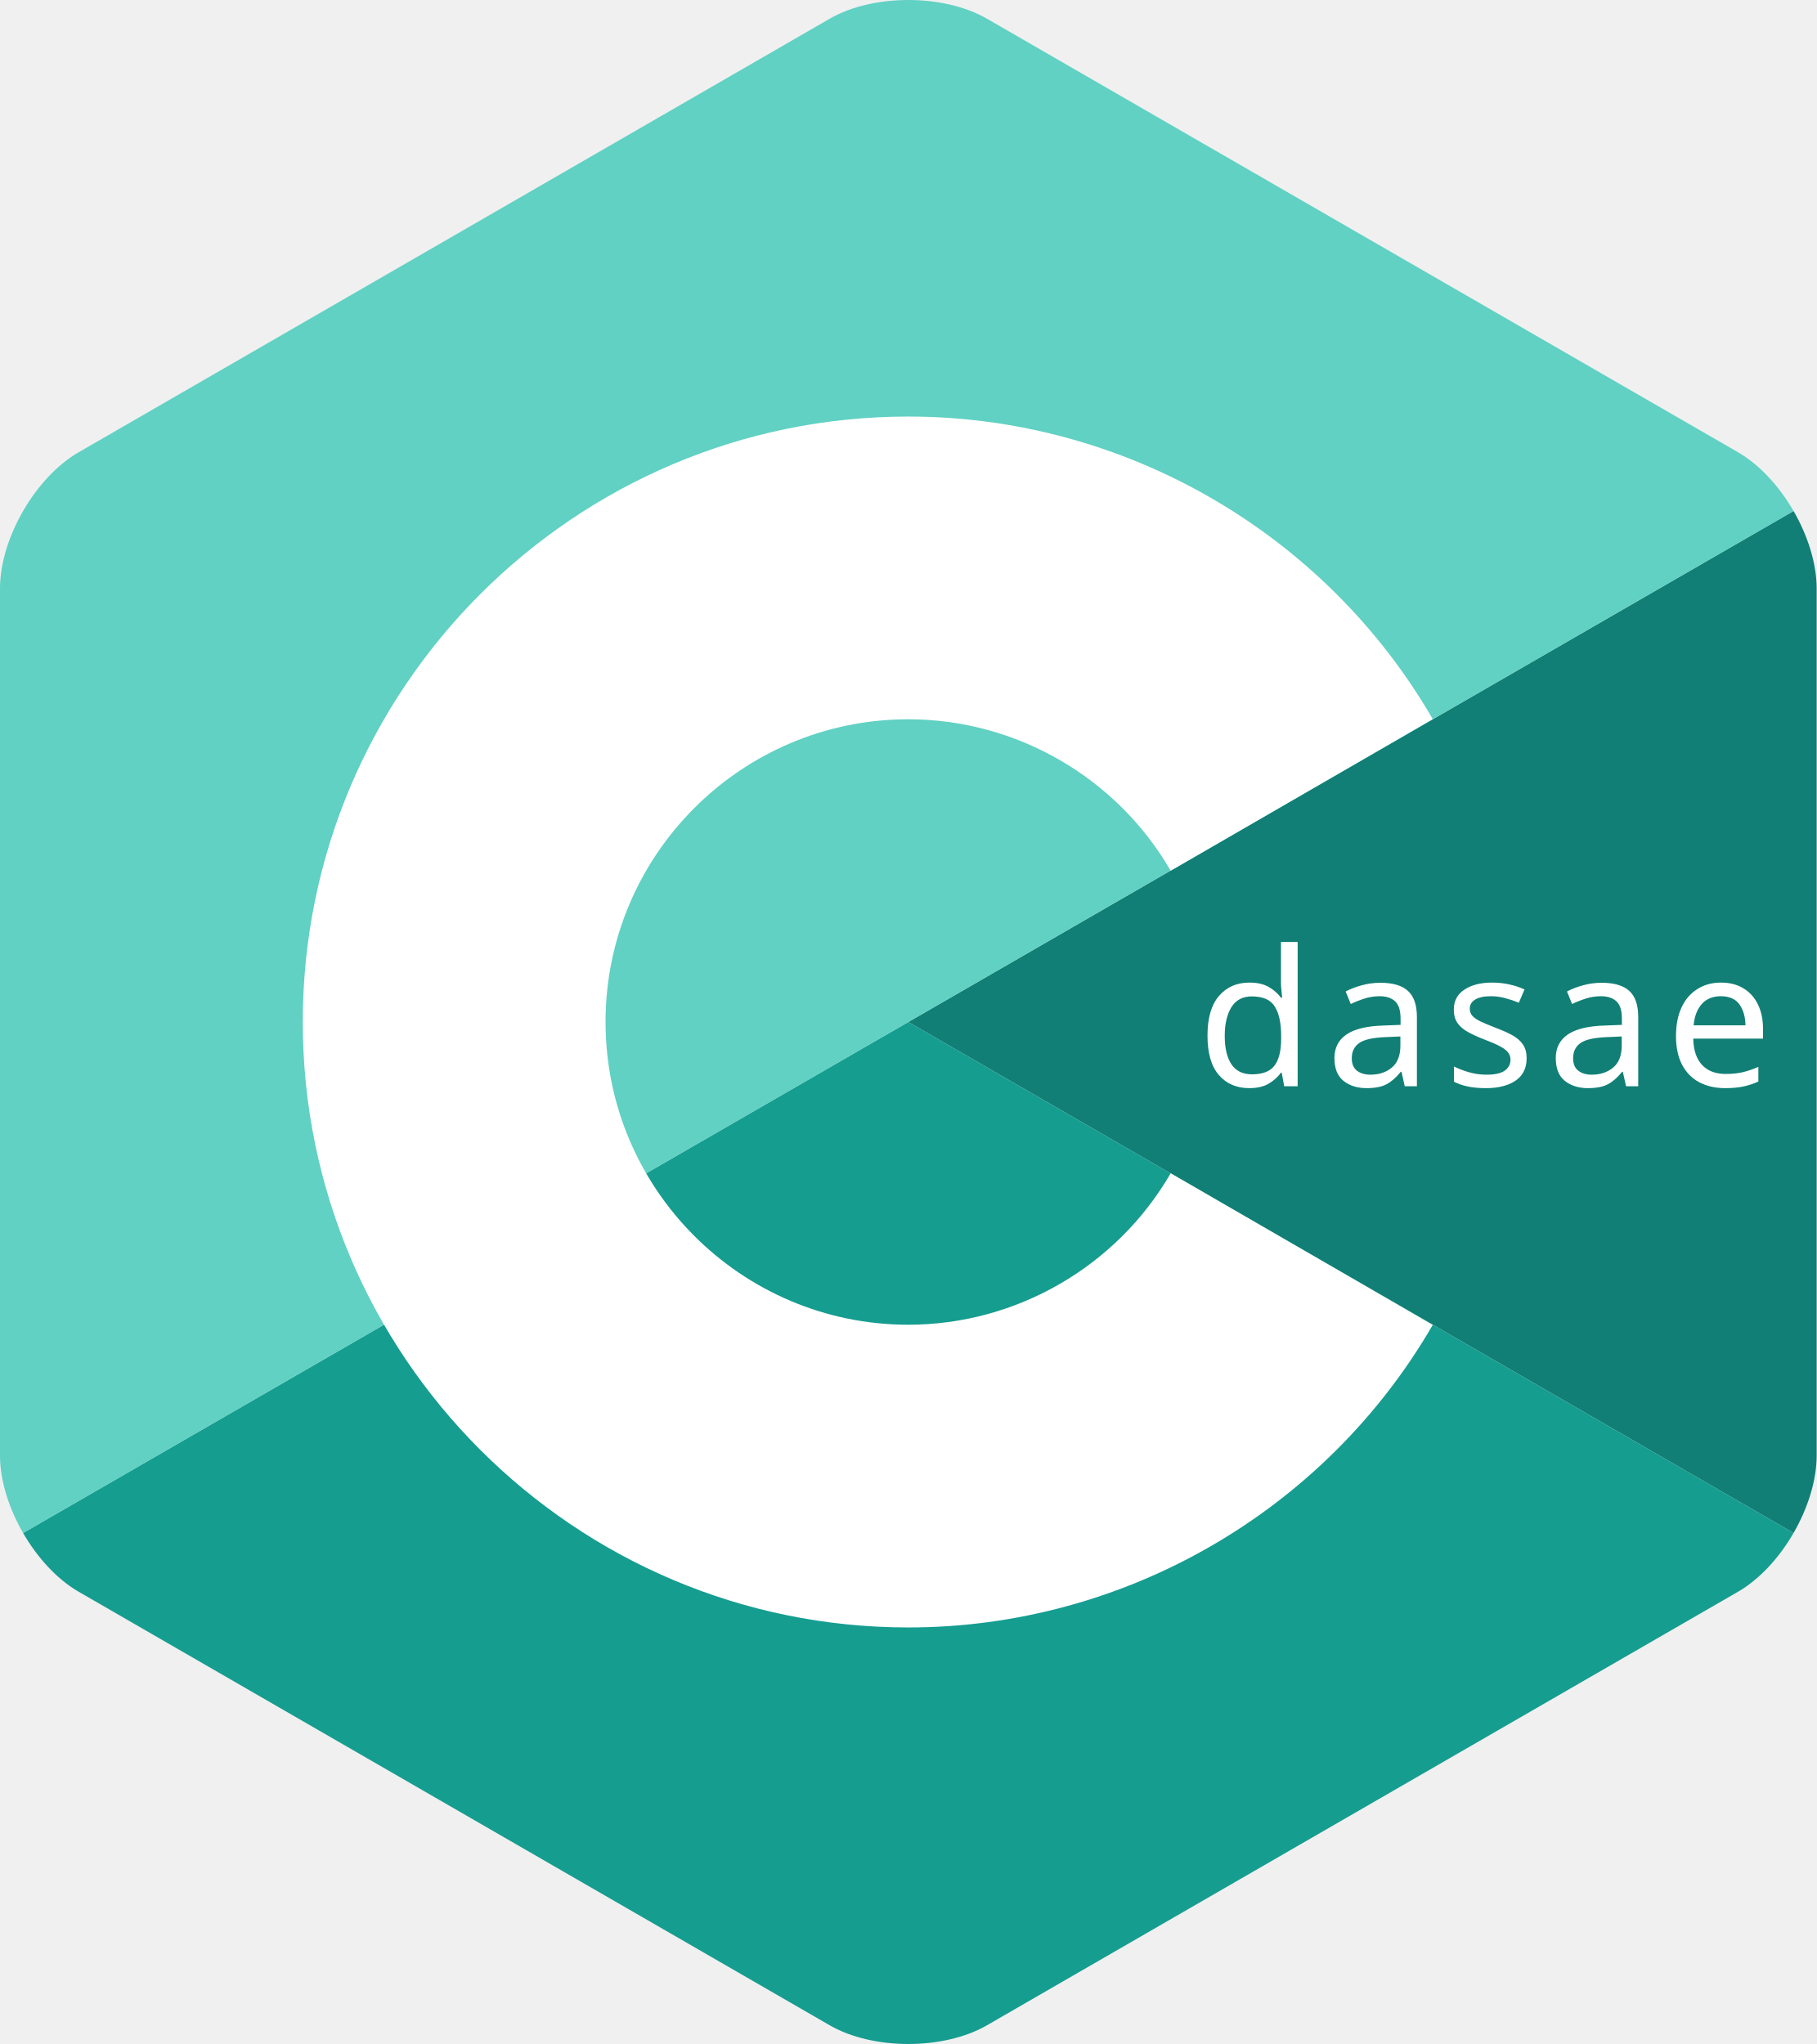
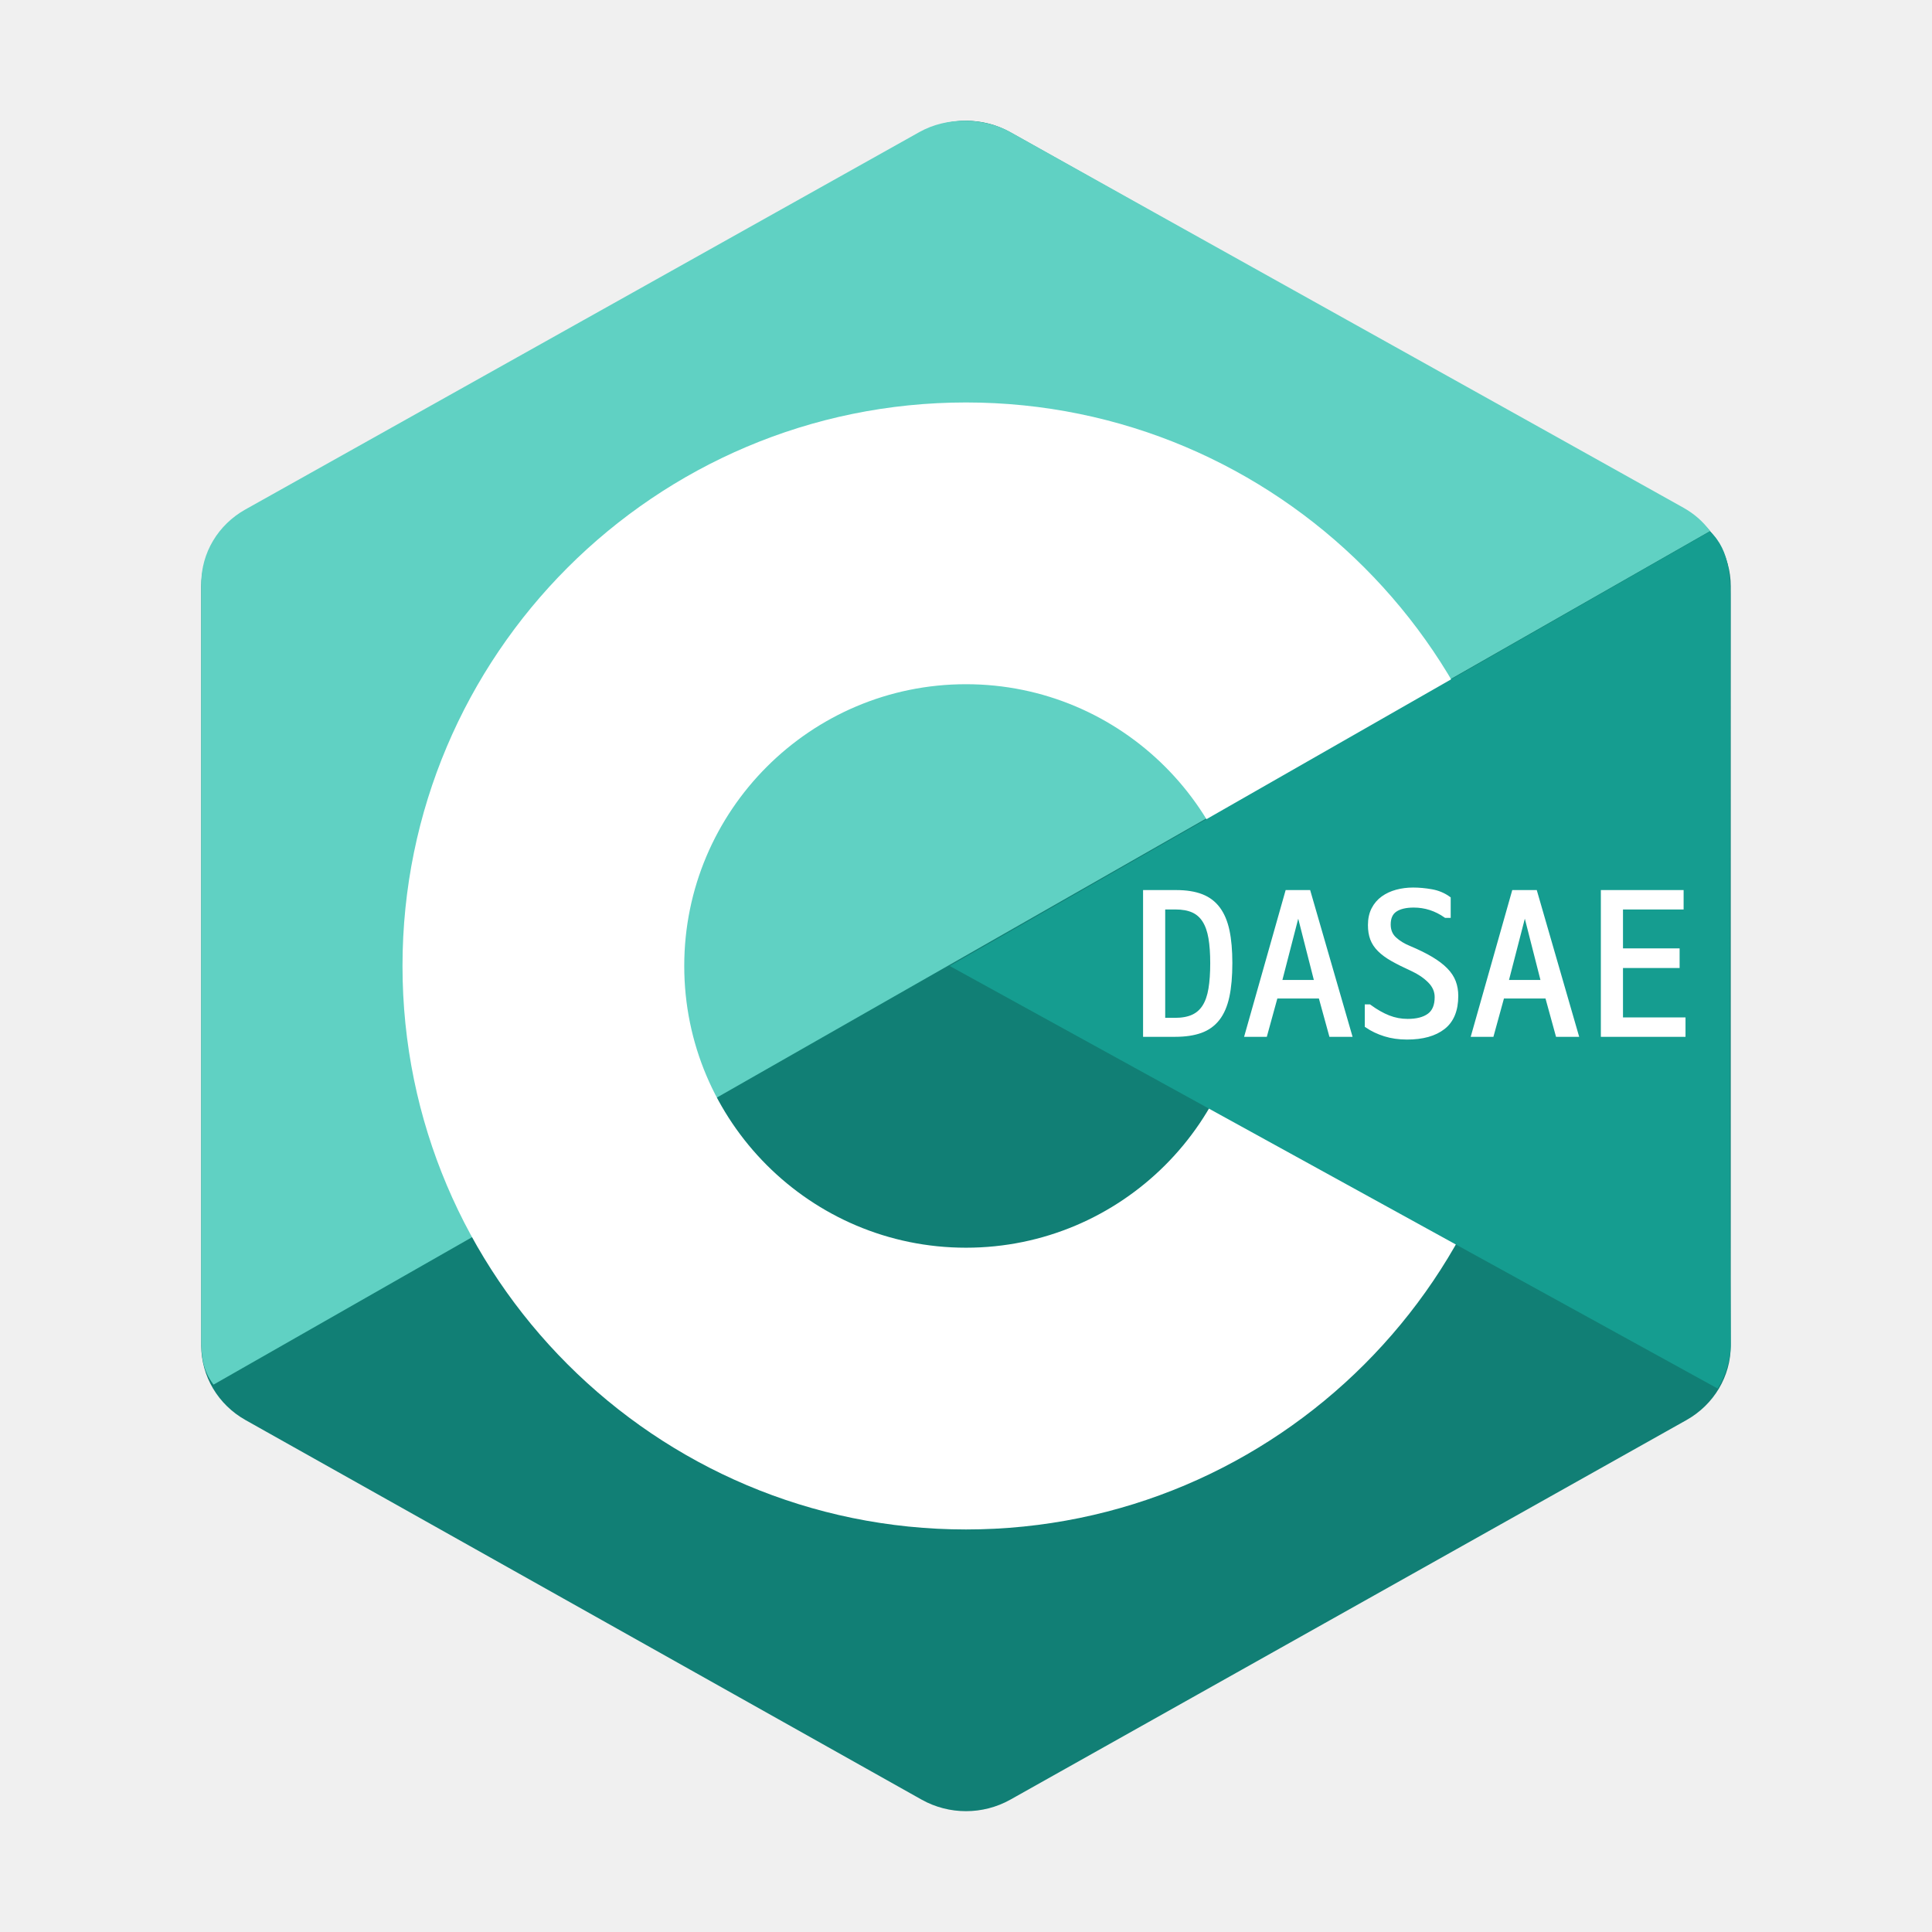
- <svg xmlns="http://www.w3.org/2000/svg" version="1.1" width="306" height="344.349" viewBox="0,0,306,344.349">
-   <g transform="translate(-87,-7.825)">
-     <g data-paper-data="{&quot;isPaintingLayer&quot;:true}" fill-rule="nonzero" stroke="none" stroke-width="1" stroke-linecap="butt" stroke-linejoin="miter" stroke-miterlimit="10" stroke-dasharray="" stroke-dashoffset="0" style="mix-blend-mode: normal">
-       <path d="M240,180l149.108,-86.087c2.402,4.159 3.892,8.844 3.892,13.052v146.069c0,4.208 -1.492,8.894 -3.893,13.053z" fill="#117F75" />
-       <path d="M226.75,349.018l-126.5,-73.034c-3.643,-2.103 -6.956,-5.737 -9.357,-9.896l149.107,-86.088l149.107,86.087c-2.401,4.16 -5.713,7.793 -9.357,9.897l-126.5,73.034c-7.287,4.208 -19.213,4.208 -26.5,0z" fill="#159D90" />
-       <path d="M240,180l-149.107,86.087c-2.402,-4.159 -3.893,-8.845 -3.893,-13.053v-146.069c0,-8.415 5.962,-18.743 13.25,-22.95l126.5,-73.034c7.287,-4.208 19.213,-4.208 26.5,0l126.5,73.034c3.643,2.104 6.956,5.737 9.358,9.897z" fill="#60D1C3" />
-       <path d="M240,282c-56.243,0 -102,-45.757 -102,-102c0,-56.243 45.757,-102 102,-102c36.292,0 70.139,19.53 88.331,50.968l-44.143,25.544c-9.105,-15.736 -26.038,-25.512 -44.188,-25.512c-28.122,0 -51,22.878 -51,51c0,28.121 22.878,51 51,51c18.152,0 35.085,-9.776 44.191,-25.515l44.143,25.543c-18.192,31.441 -52.04,50.972 -88.334,50.972z" fill="#ffffff" />
-     </g>
+ <svg xmlns="http://www.w3.org/2000/svg" xmlns:ns1="https://boxy-svg.com" x="0px" y="0px" width="480px" height="480px" viewBox="0 0 480 480" style=" fill:#000000;">
+   <g id="surface1" transform="matrix(9.999978, 0, 0, 9.999978, 0.000109, -0.0094)">
+     <path style="fill-rule: evenodd; fill: rgb(17, 127, 117);" d="M 22.902 3.285 C 23.582 2.906 24.418 2.906 25.098 3.285 C 28.449 5.168 38.547 10.836 41.902 12.719 C 42.582 13.102 43 13.805 43 14.566 C 43 18.332 43 29.668 43 33.434 C 43 34.195 42.582 34.898 41.902 35.281 C 38.547 37.164 28.453 42.832 25.098 44.715 C 24.418 45.094 23.582 45.094 22.902 44.715 C 19.707 42.922 10.401 37.697 6.623 35.576 C 6.433 35.47 6.258 35.371 6.098 35.281 C 5.418 34.898 5 34.195 5 33.434 C 5 29.668 5 18.332 5 14.566 C 5 13.805 5.418 13.102 6.098 12.719 C 9.449 10.836 19.551 5.168 22.902 3.285 Z" />
+     <path style="fill-rule: evenodd; fill: rgb(96, 209, 195);" d="M 5.305 34.402 C 5.039 34.047 5 33.711 5 33.254 C 5 29.512 5 18.242 5 14.496 C 5 13.738 5.418 13.039 6.094 12.66 C 9.438 10.789 19.5 5.152 22.844 3.281 C 23.52 2.902 24.438 2.91 25.113 3.289 C 28.457 5.16 38.484 10.746 41.828 12.617 C 42.098 12.77 42.305 12.953 42.488 13.195 Z " />
+     <path style=" fill-rule:evenodd;fill:#FFFFFF;" d="M 24 10 C 31.727 10 38 16.273 38 24 C 38 31.727 31.727 38 24 38 C 16.273 38 10 31.727 10 24 C 10 16.273 16.273 10 24 10 Z M 24 17 C 27.863 17 31 20.137 31 24 C 31 27.863 27.863 31 24 31 C 20.137 31 17 27.863 17 24 C 17 20.137 20.137 17 24 17 Z " />
+     <path style="fill-rule: evenodd; fill: rgb(21, 157, 144);" d="M 42.484 13.203 C 43 13.688 42.992 14.414 42.992 14.988 C 42.992 18.785 42.961 29.578 43 33.371 C 43.004 33.77 42.871 34.188 42.676 34.5 L 23.594 24 Z " />
  </g>
-   <text style="fill: rgb(255, 255, 255); font-family: D2Coding; font-size: 32px; letter-spacing: 2px; text-transform: uppercase; white-space: pre;" x="201.626" y="183.003">dasae</text>
-   <defs />
+   <path d="M 292.024 225.454 L 288.991 225.454 L 288.991 253.382 L 291.867 253.382 Q 294.587 253.382 296.365 252.571 Q 298.143 251.761 299.215 250.061 Q 300.288 248.361 300.732 245.694 Q 301.177 243.027 301.177 239.313 Q 301.177 235.652 300.732 233.037 Q 300.288 230.422 299.215 228.722 Q 298.143 227.023 296.391 226.238 Q 294.639 225.454 292.024 225.454 Z M 291.972 257.095 L 284.493 257.095 L 284.493 221.636 L 292.233 221.636 Q 295.947 221.636 298.509 222.63 Q 301.072 223.623 302.667 225.768 Q 304.262 227.912 304.968 231.233 Q 305.674 234.554 305.674 239.261 Q 305.674 244.177 304.942 247.577 Q 304.21 250.976 302.563 253.094 Q 300.915 255.212 298.3 256.154 Q 295.685 257.095 291.972 257.095 Z M 325.129 221.636 L 335.38 257.095 L 330.673 257.095 L 328.058 247.577 L 316.97 247.577 L 314.355 257.095 L 309.753 257.095 L 319.794 221.636 Z M 322.514 225.82 L 322.096 227.964 L 317.964 243.968 L 327.064 243.968 L 322.985 227.964 Z M 339.576 254.846 L 339.576 250.035 L 340.204 250.035 Q 342.714 251.865 344.989 252.754 Q 347.264 253.643 349.722 253.643 Q 353.174 253.643 355.057 252.257 Q 356.94 250.872 356.94 247.734 Q 356.94 245.485 355.188 243.733 Q 353.436 241.981 350.821 240.778 Q 347.944 239.47 345.957 238.346 Q 343.969 237.221 342.714 235.966 Q 341.459 234.711 340.91 233.246 Q 340.361 231.782 340.361 229.847 Q 340.361 227.546 341.224 225.872 Q 342.086 224.199 343.577 223.126 Q 345.068 222.054 347.003 221.531 Q 348.938 221.008 351.082 221.008 Q 353.279 221.008 355.658 221.427 Q 358.038 221.845 359.921 223.205 L 359.921 227.546 L 359.189 227.546 Q 355.528 224.983 351.239 224.983 Q 348.258 224.983 346.637 226.081 Q 345.015 227.18 345.015 229.69 Q 345.015 231.887 346.48 233.246 Q 347.944 234.606 350.141 235.495 Q 353.383 236.855 355.606 238.189 Q 357.829 239.522 359.215 240.935 Q 360.601 242.347 361.202 243.942 Q 361.804 245.537 361.804 247.42 Q 361.804 252.754 358.587 255.265 Q 355.371 257.775 349.565 257.775 Q 346.584 257.775 344.074 256.991 Q 341.563 256.206 339.576 254.846 Z M 381.428 221.636 L 391.679 257.095 L 386.972 257.095 L 384.357 247.577 L 373.269 247.577 L 370.654 257.095 L 366.052 257.095 L 376.094 221.636 Z M 378.813 225.82 L 378.395 227.964 L 374.263 243.968 L 383.363 243.968 L 379.284 227.964 Z M 418.26 257.095 L 398.229 257.095 L 398.229 221.636 L 417.789 221.636 L 417.789 225.454 L 402.727 225.454 L 402.727 236.123 L 416.795 236.123 L 416.795 239.993 L 402.727 239.993 L 402.727 253.277 L 418.26 253.277 Z" style="fill: rgb(255, 255, 255); text-transform: uppercase; text-wrap-mode: nowrap; stroke: rgb(255, 255, 255);" />
+   <defs>
+     <ns1:grid x="0" y="0" width="96" height="96" />
+   </defs>
</svg>
